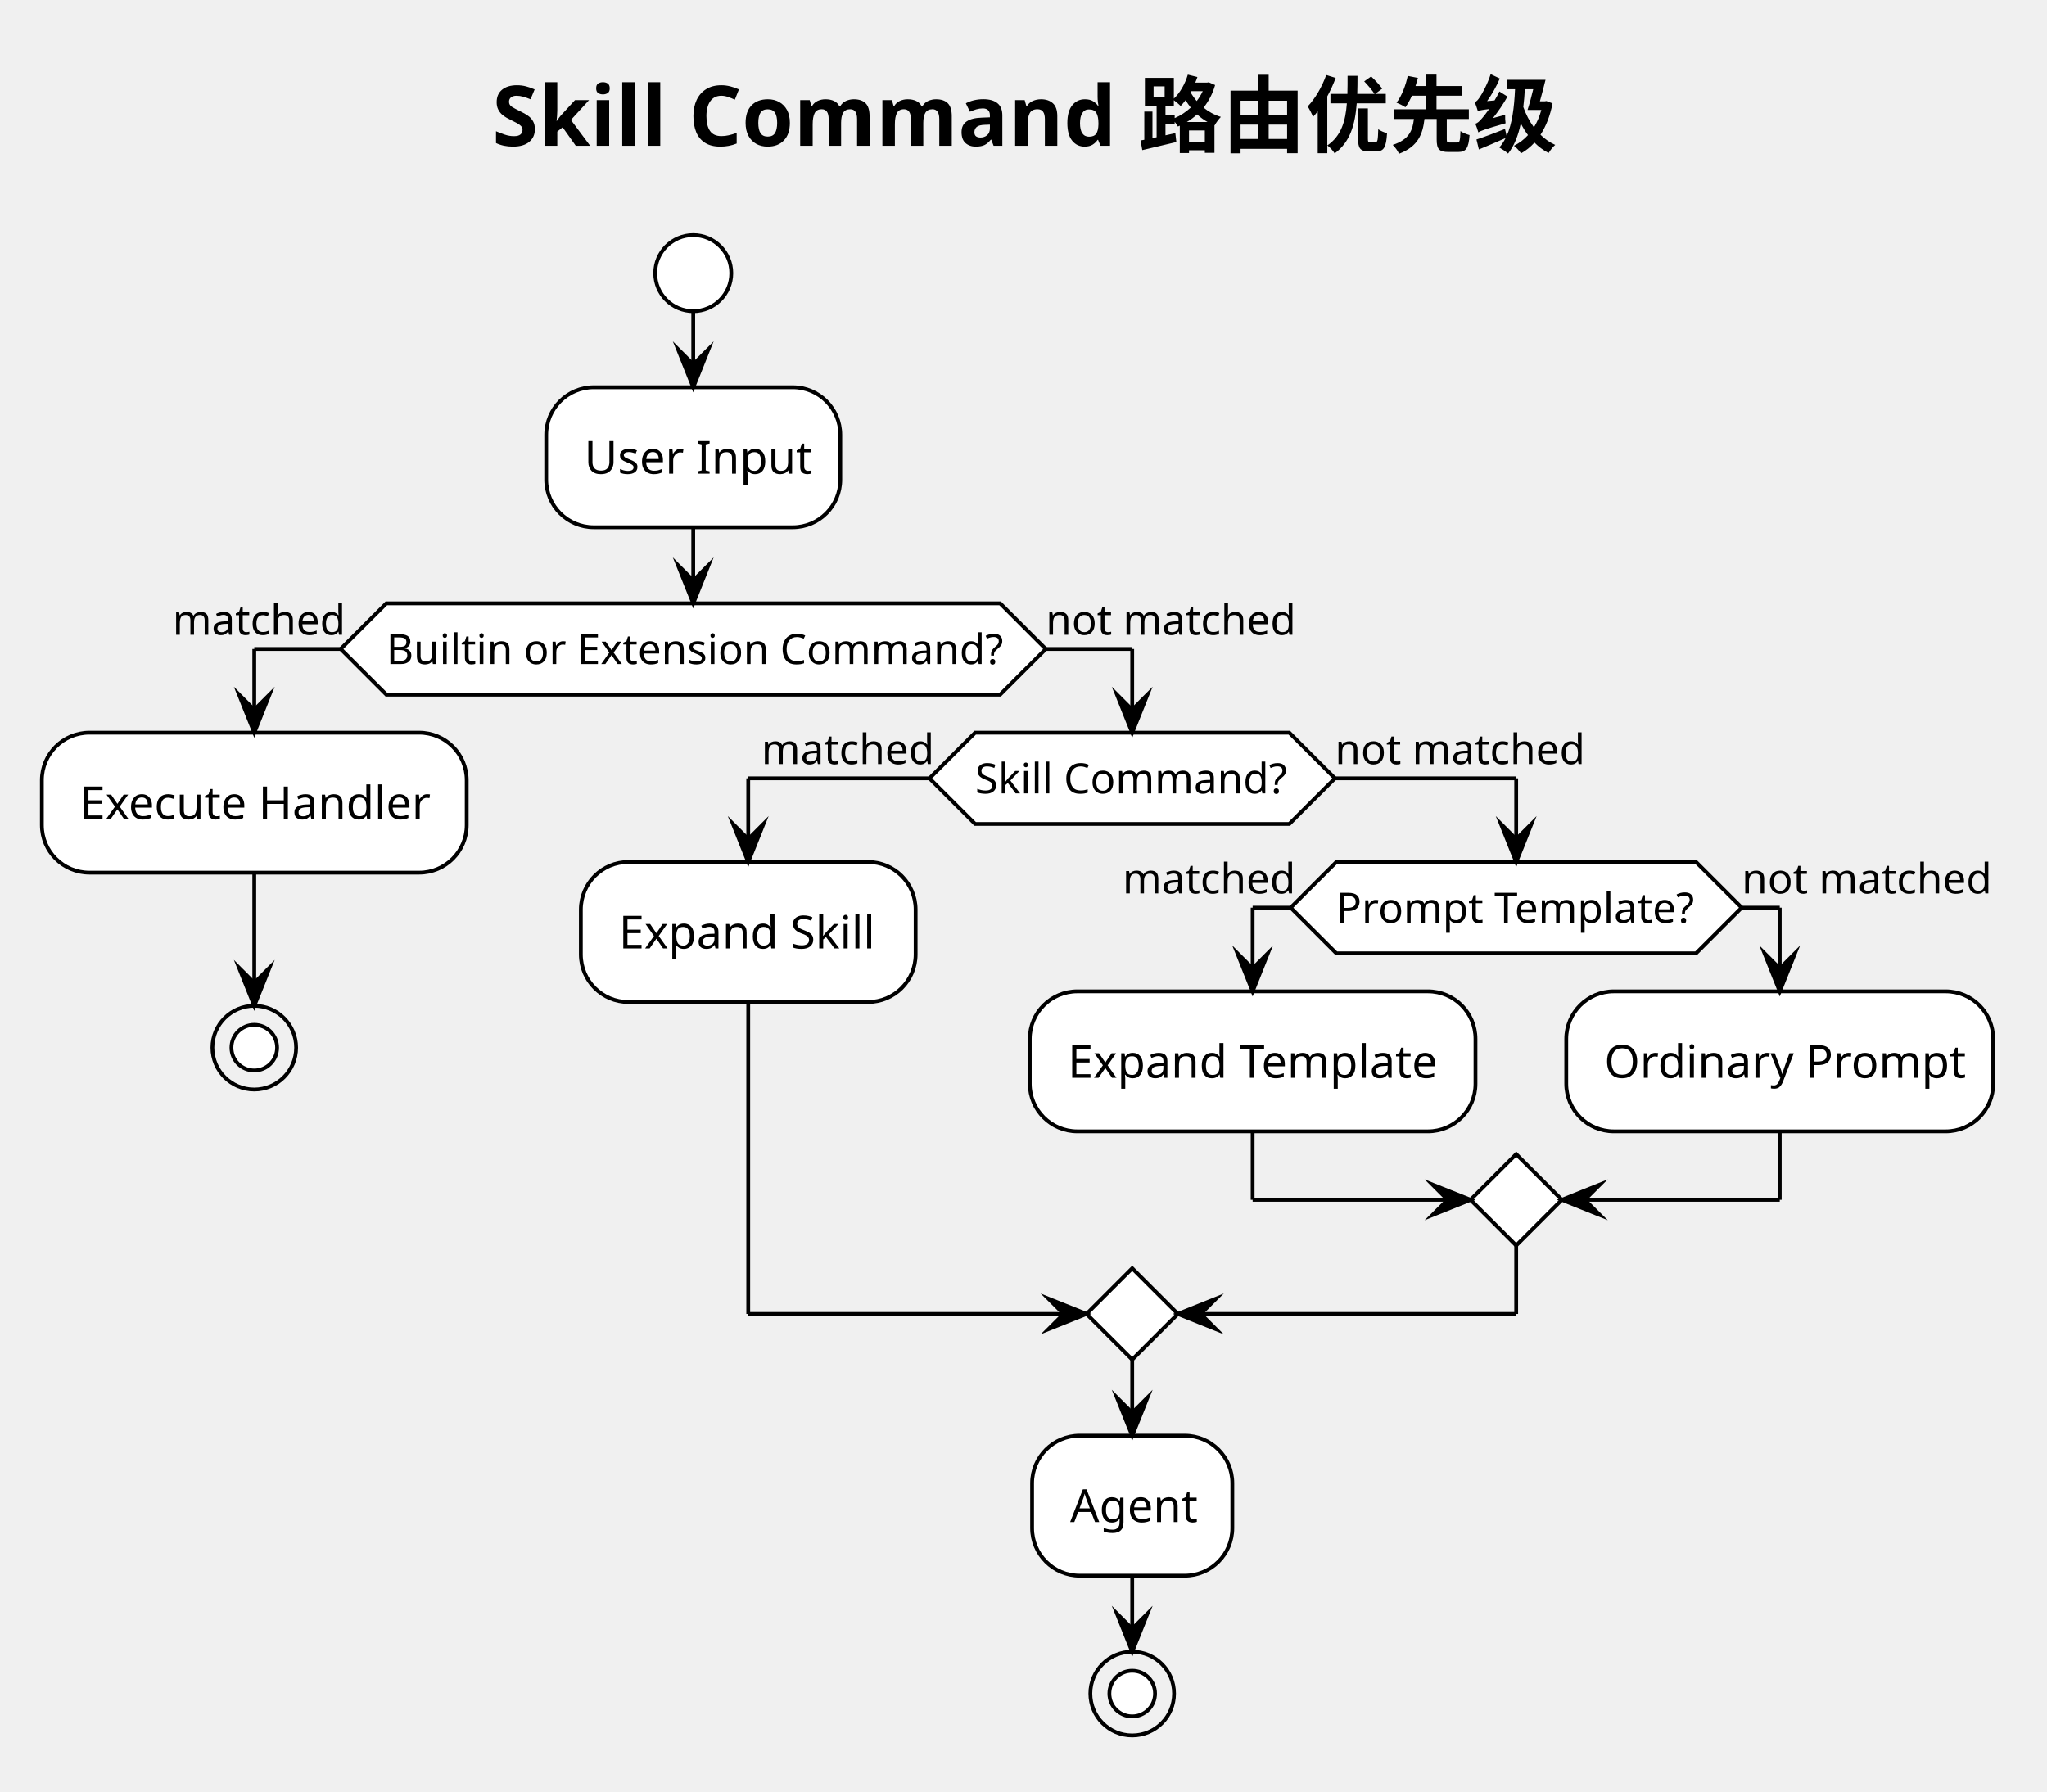
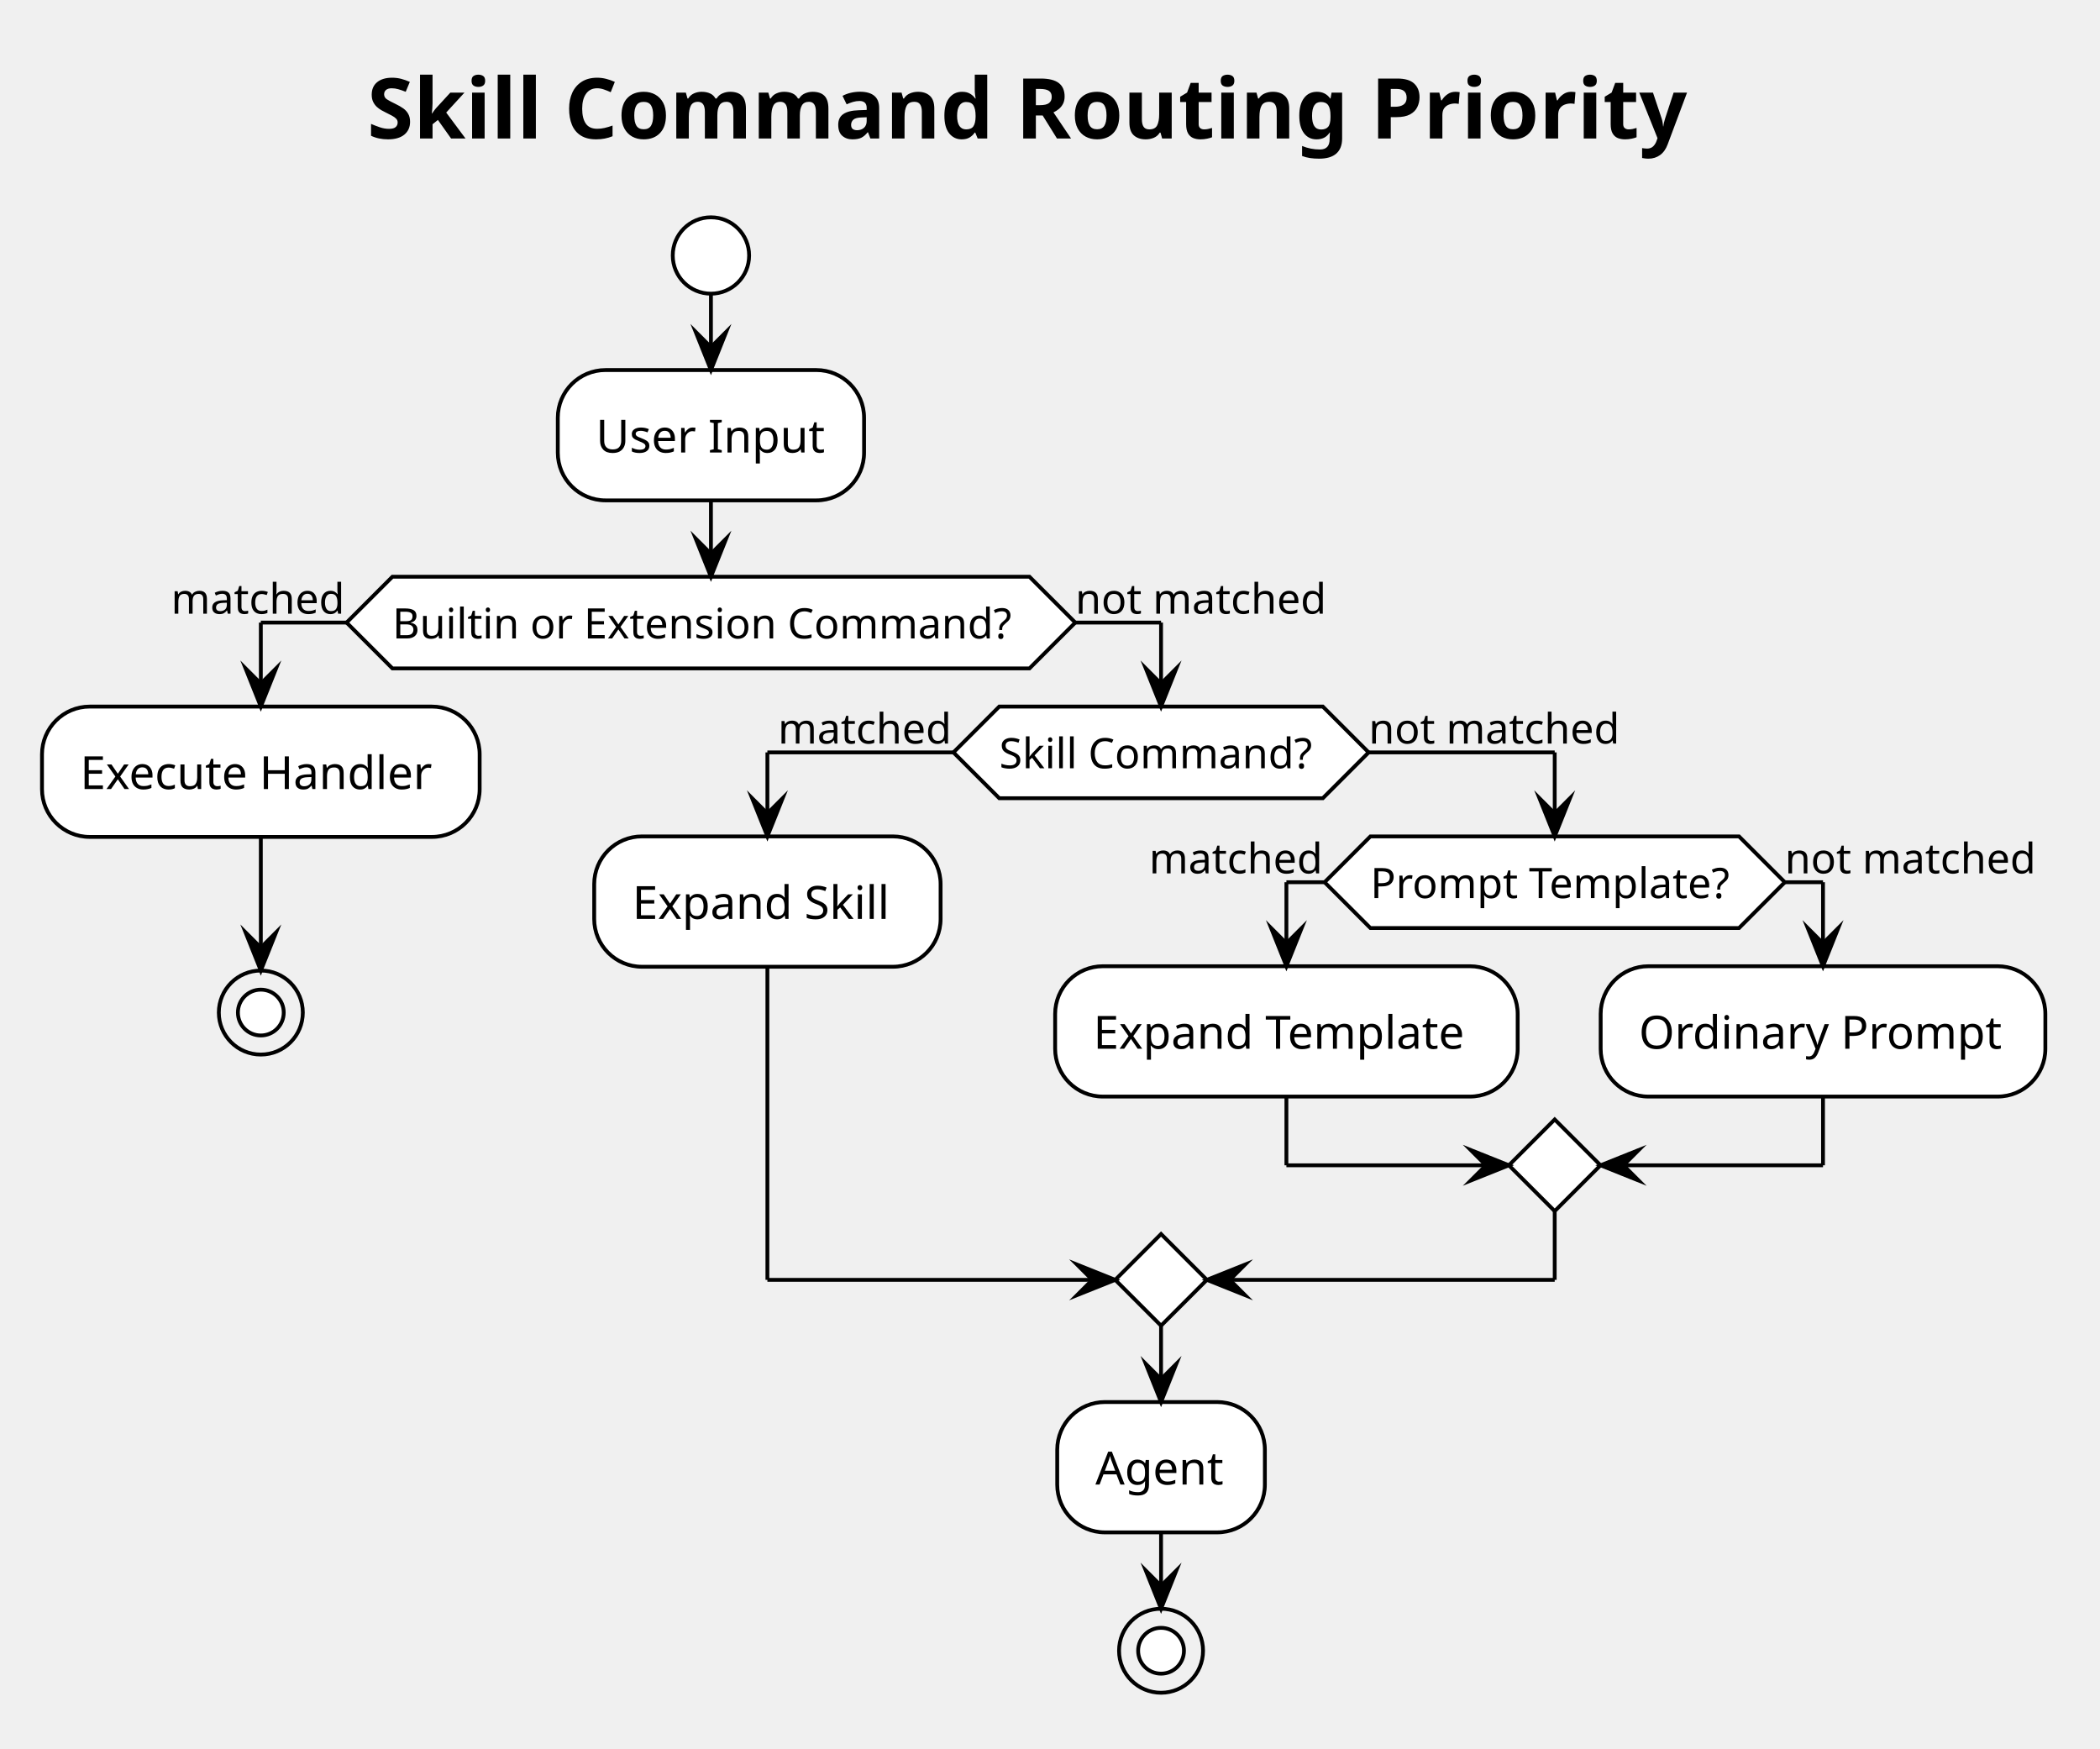
- <svg xmlns="http://www.w3.org/2000/svg" contentStyleType="text/css" data-diagram-type="ACTIVITY" height="471px" preserveAspectRatio="none" style="width:538px;height:471px;" version="1.1" viewBox="0 0 538 471" width="538px" zoomAndPan="magnify">
+ <svg xmlns="http://www.w3.org/2000/svg" contentStyleType="text/css" data-diagram-type="ACTIVITY" height="458px" preserveAspectRatio="none" style="width:550px;height:458px;" version="1.1" viewBox="0 0 550 458" width="550px" zoomAndPan="magnify">
  <defs />
  <g>
    <g class="title" data-source-line="181">
-       <text fill="#000000" font-family="'PingFang SC'" font-size="22" font-weight="700" lengthAdjust="spacing" textLength="278.176" x="129.347" y="38.32">Skill Command 路由优先级</text>
+       <text fill="#000000" font-family="'sans-serif'" font-size="22" font-weight="700" lengthAdjust="spacing" textLength="356.361" x="96.163" y="36.27">Skill Command Routing Priority</text>
    </g>
-     <ellipse cx="182.201" cy="71.8" fill="#FFFFFF" rx="10" ry="10" style="stroke:#000000;stroke-width:1;" />
-     <rect fill="#FFFFFF" height="36.8" rx="12.5" ry="12.5" style="stroke:#000000;stroke-width:1;" width="77.287" x="143.558" y="101.8" />
-     <text fill="#000000" font-family="'PingFang SC'" font-size="12" lengthAdjust="spacing" textLength="57.287" x="153.558" y="124.52">User Input</text>
-     <polygon fill="#FFFFFF" points="101.546,158.6,262.856,158.6,274.856,170.6,262.856,182.6,101.546,182.6,89.546,170.6,101.546,158.6" style="stroke:#000000;stroke-width:1;stroke-linejoin:miter;stroke-miterlimit:10;" />
-     <text fill="#000000" font-family="'PingFang SC'" font-size="11" lengthAdjust="spacing" textLength="161.311" x="101.546" y="174.56">Builtin or Extension Command?</text>
-     <text fill="#000000" font-family="'PingFang SC'" font-size="11" lengthAdjust="spacing" textLength="44.19" x="45.355" y="166.86">matched</text>
-     <text fill="#000000" font-family="'PingFang SC'" font-size="11" lengthAdjust="spacing" textLength="64.376" x="274.856" y="166.86">not matched</text>
-     <rect fill="#FFFFFF" height="36.8" rx="12.5" ry="12.5" style="stroke:#000000;stroke-width:1;" width="111.66" x="11" y="192.6" />
-     <text fill="#000000" font-family="'PingFang SC'" font-size="12" lengthAdjust="spacing" textLength="91.66" x="21" y="215.32">Execute Handler</text>
-     <ellipse cx="66.83" cy="275.4" fill="none" rx="11" ry="11" style="stroke:#000000;stroke-width:1;" />
-     <ellipse cx="66.83" cy="275.4" fill="#FFFFFF" rx="6" ry="6" style="stroke:#000000;stroke-width:1;" />
-     <polygon fill="#FFFFFF" points="256.29,192.6,338.855,192.6,350.855,204.6,338.855,216.6,256.29,216.6,244.29,204.6,256.29,192.6" style="stroke:#000000;stroke-width:1;stroke-linejoin:miter;stroke-miterlimit:10;" />
-     <text fill="#000000" font-family="'PingFang SC'" font-size="11" lengthAdjust="spacing" textLength="82.565" x="256.29" y="208.56">Skill Command?</text>
-     <text fill="#000000" font-family="'PingFang SC'" font-size="11" lengthAdjust="spacing" textLength="44.19" x="200.099" y="200.86">matched</text>
-     <text fill="#000000" font-family="'PingFang SC'" font-size="11" lengthAdjust="spacing" textLength="64.376" x="350.855" y="200.86">not matched</text>
-     <rect fill="#FFFFFF" height="36.8" rx="12.5" ry="12.5" style="stroke:#000000;stroke-width:1;" width="87.989" x="152.66" y="226.6" />
-     <text fill="#000000" font-family="'PingFang SC'" font-size="12" lengthAdjust="spacing" textLength="67.989" x="162.66" y="249.32">Expand Skill</text>
-     <polygon fill="#FFFFFF" points="351.221,226.6,445.76,226.6,457.76,238.6,445.76,250.6,351.221,250.6,339.221,238.6,351.221,226.6" style="stroke:#000000;stroke-width:1;stroke-linejoin:miter;stroke-miterlimit:10;" />
-     <text fill="#000000" font-family="'PingFang SC'" font-size="11" lengthAdjust="spacing" textLength="94.54" x="351.221" y="242.56">Prompt Template?</text>
-     <text fill="#000000" font-family="'PingFang SC'" font-size="11" lengthAdjust="spacing" textLength="44.19" x="295.03" y="234.86">matched</text>
-     <text fill="#000000" font-family="'PingFang SC'" font-size="11" lengthAdjust="spacing" textLength="64.376" x="457.76" y="234.86">not matched</text>
-     <rect fill="#FFFFFF" height="36.8" rx="12.5" ry="12.5" style="stroke:#000000;stroke-width:1;" width="117.145" x="270.648" y="260.6" />
-     <text fill="#000000" font-family="'PingFang SC'" font-size="12" lengthAdjust="spacing" textLength="97.145" x="280.648" y="283.32">Expand Template</text>
-     <rect fill="#FFFFFF" height="36.8" rx="12.5" ry="12.5" style="stroke:#000000;stroke-width:1;" width="112.221" x="411.649" y="260.6" />
-     <text fill="#000000" font-family="'PingFang SC'" font-size="12" lengthAdjust="spacing" textLength="92.221" x="421.649" y="283.32">Ordinary Prompt</text>
-     <polygon fill="#FFFFFF" points="398.49,303.4,410.49,315.4,398.49,327.4,386.49,315.4,398.49,303.4" style="stroke:#000000;stroke-width:1;stroke-linejoin:miter;stroke-miterlimit:10;" />
-     <polygon fill="#FFFFFF" points="297.572,333.4,309.572,345.4,297.572,357.4,285.572,345.4,297.572,333.4" style="stroke:#000000;stroke-width:1;stroke-linejoin:miter;stroke-miterlimit:10;" />
-     <rect fill="#FFFFFF" height="36.8" rx="12.5" ry="12.5" style="stroke:#000000;stroke-width:1;" width="52.628" x="271.258" y="377.4" />
-     <text fill="#000000" font-family="'PingFang SC'" font-size="12" lengthAdjust="spacing" textLength="32.628" x="281.258" y="400.12">Agent</text>
-     <ellipse cx="297.572" cy="445.2" fill="none" rx="11" ry="11" style="stroke:#000000;stroke-width:1;" />
-     <ellipse cx="297.572" cy="445.2" fill="#FFFFFF" rx="6" ry="6" style="stroke:#000000;stroke-width:1;" />
-     <line style="stroke:#000000;stroke-width:1;" x1="182.201" x2="182.201" y1="81.8" y2="101.8" />
-     <polygon fill="#000000" points="178.201,91.8,182.201,101.8,186.201,91.8,182.201,95.8" style="stroke:#000000;stroke-width:1;stroke-linejoin:miter;stroke-miterlimit:10;" />
-     <line style="stroke:#000000;stroke-width:1;" x1="66.83" x2="66.83" y1="229.4" y2="264.4" />
-     <polygon fill="#000000" points="62.83,254.4,66.83,264.4,70.83,254.4,66.83,258.4" style="stroke:#000000;stroke-width:1;stroke-linejoin:miter;stroke-miterlimit:10;" />
-     <line style="stroke:#000000;stroke-width:1;" x1="339.221" x2="329.221" y1="238.6" y2="238.6" />
-     <line style="stroke:#000000;stroke-width:1;" x1="329.221" x2="329.221" y1="238.6" y2="260.6" />
-     <polygon fill="#000000" points="325.221,250.6,329.221,260.6,333.221,250.6,329.221,254.6" style="stroke:#000000;stroke-width:1;stroke-linejoin:miter;stroke-miterlimit:10;" />
-     <line style="stroke:#000000;stroke-width:1;" x1="457.76" x2="467.76" y1="238.6" y2="238.6" />
-     <line style="stroke:#000000;stroke-width:1;" x1="467.76" x2="467.76" y1="238.6" y2="260.6" />
-     <polygon fill="#000000" points="463.76,250.6,467.76,260.6,471.76,250.6,467.76,254.6" style="stroke:#000000;stroke-width:1;stroke-linejoin:miter;stroke-miterlimit:10;" />
-     <line style="stroke:#000000;stroke-width:1;" x1="329.221" x2="329.221" y1="297.4" y2="315.4" />
-     <line style="stroke:#000000;stroke-width:1;" x1="329.221" x2="386.49" y1="315.4" y2="315.4" />
-     <polygon fill="#000000" points="376.49,311.4,386.49,315.4,376.49,319.4,380.49,315.4" style="stroke:#000000;stroke-width:1;stroke-linejoin:miter;stroke-miterlimit:10;" />
-     <line style="stroke:#000000;stroke-width:1;" x1="467.76" x2="467.76" y1="297.4" y2="315.4" />
-     <line style="stroke:#000000;stroke-width:1;" x1="467.76" x2="410.49" y1="315.4" y2="315.4" />
-     <polygon fill="#000000" points="420.49,311.4,410.49,315.4,420.49,319.4,416.49,315.4" style="stroke:#000000;stroke-width:1;stroke-linejoin:miter;stroke-miterlimit:10;" />
-     <line style="stroke:#000000;stroke-width:1;" x1="244.29" x2="196.654" y1="204.6" y2="204.6" />
-     <line style="stroke:#000000;stroke-width:1;" x1="196.654" x2="196.654" y1="204.6" y2="226.6" />
-     <polygon fill="#000000" points="192.654,216.6,196.654,226.6,200.654,216.6,196.654,220.6" style="stroke:#000000;stroke-width:1;stroke-linejoin:miter;stroke-miterlimit:10;" />
-     <line style="stroke:#000000;stroke-width:1;" x1="350.855" x2="398.49" y1="204.6" y2="204.6" />
-     <line style="stroke:#000000;stroke-width:1;" x1="398.49" x2="398.49" y1="204.6" y2="226.6" />
-     <polygon fill="#000000" points="394.49,216.6,398.49,226.6,402.49,216.6,398.49,220.6" style="stroke:#000000;stroke-width:1;stroke-linejoin:miter;stroke-miterlimit:10;" />
-     <line style="stroke:#000000;stroke-width:1;" x1="196.654" x2="196.654" y1="263.4" y2="345.4" />
-     <line style="stroke:#000000;stroke-width:1;" x1="196.654" x2="285.572" y1="345.4" y2="345.4" />
-     <polygon fill="#000000" points="275.572,341.4,285.572,345.4,275.572,349.4,279.572,345.4" style="stroke:#000000;stroke-width:1;stroke-linejoin:miter;stroke-miterlimit:10;" />
-     <line style="stroke:#000000;stroke-width:1;" x1="398.49" x2="398.49" y1="327.4" y2="345.4" />
-     <line style="stroke:#000000;stroke-width:1;" x1="398.49" x2="309.572" y1="345.4" y2="345.4" />
-     <polygon fill="#000000" points="319.572,341.4,309.572,345.4,319.572,349.4,315.572,345.4" style="stroke:#000000;stroke-width:1;stroke-linejoin:miter;stroke-miterlimit:10;" />
-     <line style="stroke:#000000;stroke-width:1;" x1="297.572" x2="297.572" y1="357.4" y2="377.4" />
-     <polygon fill="#000000" points="293.572,367.4,297.572,377.4,301.572,367.4,297.572,371.4" style="stroke:#000000;stroke-width:1;stroke-linejoin:miter;stroke-miterlimit:10;" />
-     <line style="stroke:#000000;stroke-width:1;" x1="297.572" x2="297.572" y1="414.2" y2="434.2" />
-     <polygon fill="#000000" points="293.572,424.2,297.572,434.2,301.572,424.2,297.572,428.2" style="stroke:#000000;stroke-width:1;stroke-linejoin:miter;stroke-miterlimit:10;" />
-     <line style="stroke:#000000;stroke-width:1;" x1="89.546" x2="66.83" y1="170.6" y2="170.6" />
-     <line style="stroke:#000000;stroke-width:1;" x1="66.83" x2="66.83" y1="170.6" y2="192.6" />
-     <polygon fill="#000000" points="62.83,182.6,66.83,192.6,70.83,182.6,66.83,186.6" style="stroke:#000000;stroke-width:1;stroke-linejoin:miter;stroke-miterlimit:10;" />
-     <line style="stroke:#000000;stroke-width:1;" x1="274.856" x2="297.572" y1="170.6" y2="170.6" />
-     <line style="stroke:#000000;stroke-width:1;" x1="297.572" x2="297.572" y1="170.6" y2="192.6" />
-     <polygon fill="#000000" points="293.572,182.6,297.572,192.6,301.572,182.6,297.572,186.6" style="stroke:#000000;stroke-width:1;stroke-linejoin:miter;stroke-miterlimit:10;" />
-     <line style="stroke:#000000;stroke-width:1;" x1="182.201" x2="182.201" y1="138.6" y2="158.6" />
-     <polygon fill="#000000" points="178.201,148.6,182.201,158.6,186.201,148.6,182.201,152.6" style="stroke:#000000;stroke-width:1;stroke-linejoin:miter;stroke-miterlimit:10;" />
+     <ellipse cx="186.198" cy="66.91" fill="#FFFFFF" rx="10" ry="10" style="stroke:#000000;stroke-width:1;" />
+     <rect fill="#FFFFFF" height="34.133" rx="12.5" ry="12.5" style="stroke:#000000;stroke-width:1;" width="80.217" x="146.09" y="96.91" />
+     <text fill="#000000" font-family="'sans-serif'" font-size="12" lengthAdjust="spacing" textLength="60.217" x="156.09" y="118.512">User Input</text>
+     <polygon fill="#FFFFFF" points="102.772,151.043,269.625,151.043,281.625,163.043,269.625,175.043,102.772,175.043,90.772,163.043,102.772,151.043" style="stroke:#000000;stroke-width:1;stroke-linejoin:miter;stroke-miterlimit:10;" />
+     <text fill="#000000" font-family="'sans-serif'" font-size="11" lengthAdjust="spacing" textLength="166.853" x="102.772" y="167.2">Builtin or Extension Command?</text>
+     <text fill="#000000" font-family="'sans-serif'" font-size="11" lengthAdjust="spacing" textLength="45.971" x="44.8" y="160.723">matched</text>
+     <text fill="#000000" font-family="'sans-serif'" font-size="11" lengthAdjust="spacing" textLength="67.149" x="281.625" y="160.723">not matched</text>
+     <rect fill="#FFFFFF" height="34.133" rx="12.5" ry="12.5" style="stroke:#000000;stroke-width:1;" width="114.623" x="11" y="185.043" />
+     <text fill="#000000" font-family="'sans-serif'" font-size="12" lengthAdjust="spacing" textLength="94.623" x="21" y="206.644">Execute Handler</text>
+     <ellipse cx="68.311" cy="265.176" fill="none" rx="11" ry="11" style="stroke:#000000;stroke-width:1;" />
+     <ellipse cx="68.311" cy="265.176" fill="#FFFFFF" rx="6" ry="6" style="stroke:#000000;stroke-width:1;" />
+     <polygon fill="#FFFFFF" points="261.712,185.043,346.457,185.043,358.457,197.043,346.457,209.043,261.712,209.043,249.712,197.043,261.712,185.043" style="stroke:#000000;stroke-width:1;stroke-linejoin:miter;stroke-miterlimit:10;" />
+     <text fill="#000000" font-family="'sans-serif'" font-size="11" lengthAdjust="spacing" textLength="84.745" x="261.712" y="201.2">Skill Command?</text>
+     <text fill="#000000" font-family="'sans-serif'" font-size="11" lengthAdjust="spacing" textLength="45.971" x="203.741" y="194.723">matched</text>
+     <text fill="#000000" font-family="'sans-serif'" font-size="11" lengthAdjust="spacing" textLength="67.149" x="358.457" y="194.723">not matched</text>
+     <rect fill="#FFFFFF" height="34.133" rx="12.5" ry="12.5" style="stroke:#000000;stroke-width:1;" width="90.723" x="155.623" y="219.043" />
+     <text fill="#000000" font-family="'sans-serif'" font-size="12" lengthAdjust="spacing" textLength="70.723" x="165.623" y="240.644">Expand Skill</text>
+     <polygon fill="#FFFFFF" points="358.915,219.043,455.455,219.043,467.455,231.043,455.455,243.043,358.915,243.043,346.915,231.043,358.915,219.043" style="stroke:#000000;stroke-width:1;stroke-linejoin:miter;stroke-miterlimit:10;" />
+     <text fill="#000000" font-family="'sans-serif'" font-size="11" lengthAdjust="spacing" textLength="96.54" x="358.915" y="235.2">Prompt Template?</text>
+     <text fill="#000000" font-family="'sans-serif'" font-size="11" lengthAdjust="spacing" textLength="45.971" x="300.944" y="228.723">matched</text>
+     <text fill="#000000" font-family="'sans-serif'" font-size="11" lengthAdjust="spacing" textLength="67.149" x="467.455" y="228.723">not matched</text>
+     <rect fill="#FFFFFF" height="34.133" rx="12.5" ry="12.5" style="stroke:#000000;stroke-width:1;" width="121.139" x="276.346" y="253.043" />
+     <text fill="#000000" font-family="'sans-serif'" font-size="12" lengthAdjust="spacing" textLength="101.139" x="286.346" y="274.644">Expand Template</text>
+     <rect fill="#FFFFFF" height="34.133" rx="12.5" ry="12.5" style="stroke:#000000;stroke-width:1;" width="116.463" x="419.224" y="253.043" />
+     <text fill="#000000" font-family="'sans-serif'" font-size="12" lengthAdjust="spacing" textLength="96.463" x="429.224" y="274.644">Ordinary Prompt</text>
+     <polygon fill="#FFFFFF" points="407.185,293.176,419.185,305.176,407.185,317.176,395.185,305.176,407.185,293.176" style="stroke:#000000;stroke-width:1;stroke-linejoin:miter;stroke-miterlimit:10;" />
+     <polygon fill="#FFFFFF" points="304.085,323.176,316.085,335.176,304.085,347.176,292.085,335.176,304.085,323.176" style="stroke:#000000;stroke-width:1;stroke-linejoin:miter;stroke-miterlimit:10;" />
+     <rect fill="#FFFFFF" height="34.133" rx="12.5" ry="12.5" style="stroke:#000000;stroke-width:1;" width="54.383" x="276.893" y="367.176" />
+     <text fill="#000000" font-family="'sans-serif'" font-size="12" lengthAdjust="spacing" textLength="34.383" x="286.893" y="388.777">Agent</text>
+     <ellipse cx="304.085" cy="432.309" fill="none" rx="11" ry="11" style="stroke:#000000;stroke-width:1;" />
+     <ellipse cx="304.085" cy="432.309" fill="#FFFFFF" rx="6" ry="6" style="stroke:#000000;stroke-width:1;" />
+     <line style="stroke:#000000;stroke-width:1;" x1="186.198" x2="186.198" y1="76.91" y2="96.91" />
+     <polygon fill="#000000" points="182.198,86.91,186.198,96.91,190.198,86.91,186.198,90.91" style="stroke:#000000;stroke-width:1;stroke-linejoin:miter;stroke-miterlimit:10;" />
+     <line style="stroke:#000000;stroke-width:1;" x1="68.311" x2="68.311" y1="219.176" y2="254.176" />
+     <polygon fill="#000000" points="64.311,244.176,68.311,254.176,72.311,244.176,68.311,248.176" style="stroke:#000000;stroke-width:1;stroke-linejoin:miter;stroke-miterlimit:10;" />
+     <line style="stroke:#000000;stroke-width:1;" x1="346.915" x2="336.915" y1="231.043" y2="231.043" />
+     <line style="stroke:#000000;stroke-width:1;" x1="336.915" x2="336.915" y1="231.043" y2="253.043" />
+     <polygon fill="#000000" points="332.915,243.043,336.915,253.043,340.915,243.043,336.915,247.043" style="stroke:#000000;stroke-width:1;stroke-linejoin:miter;stroke-miterlimit:10;" />
+     <line style="stroke:#000000;stroke-width:1;" x1="467.455" x2="477.455" y1="231.043" y2="231.043" />
+     <line style="stroke:#000000;stroke-width:1;" x1="477.455" x2="477.455" y1="231.043" y2="253.043" />
+     <polygon fill="#000000" points="473.455,243.043,477.455,253.043,481.455,243.043,477.455,247.043" style="stroke:#000000;stroke-width:1;stroke-linejoin:miter;stroke-miterlimit:10;" />
+     <line style="stroke:#000000;stroke-width:1;" x1="336.915" x2="336.915" y1="287.176" y2="305.176" />
+     <line style="stroke:#000000;stroke-width:1;" x1="336.915" x2="395.185" y1="305.176" y2="305.176" />
+     <polygon fill="#000000" points="385.185,301.176,395.185,305.176,385.185,309.176,389.185,305.176" style="stroke:#000000;stroke-width:1;stroke-linejoin:miter;stroke-miterlimit:10;" />
+     <line style="stroke:#000000;stroke-width:1;" x1="477.455" x2="477.455" y1="287.176" y2="305.176" />
+     <line style="stroke:#000000;stroke-width:1;" x1="477.455" x2="419.185" y1="305.176" y2="305.176" />
+     <polygon fill="#000000" points="429.185,301.176,419.185,305.176,429.185,309.176,425.185,305.176" style="stroke:#000000;stroke-width:1;stroke-linejoin:miter;stroke-miterlimit:10;" />
+     <line style="stroke:#000000;stroke-width:1;" x1="249.712" x2="200.984" y1="197.043" y2="197.043" />
+     <line style="stroke:#000000;stroke-width:1;" x1="200.984" x2="200.984" y1="197.043" y2="219.043" />
+     <polygon fill="#000000" points="196.984,209.043,200.984,219.043,204.984,209.043,200.984,213.043" style="stroke:#000000;stroke-width:1;stroke-linejoin:miter;stroke-miterlimit:10;" />
+     <line style="stroke:#000000;stroke-width:1;" x1="358.457" x2="407.185" y1="197.043" y2="197.043" />
+     <line style="stroke:#000000;stroke-width:1;" x1="407.185" x2="407.185" y1="197.043" y2="219.043" />
+     <polygon fill="#000000" points="403.185,209.043,407.185,219.043,411.185,209.043,407.185,213.043" style="stroke:#000000;stroke-width:1;stroke-linejoin:miter;stroke-miterlimit:10;" />
+     <line style="stroke:#000000;stroke-width:1;" x1="200.984" x2="200.984" y1="253.176" y2="335.176" />
+     <line style="stroke:#000000;stroke-width:1;" x1="200.984" x2="292.085" y1="335.176" y2="335.176" />
+     <polygon fill="#000000" points="282.085,331.176,292.085,335.176,282.085,339.176,286.085,335.176" style="stroke:#000000;stroke-width:1;stroke-linejoin:miter;stroke-miterlimit:10;" />
+     <line style="stroke:#000000;stroke-width:1;" x1="407.185" x2="407.185" y1="317.176" y2="335.176" />
+     <line style="stroke:#000000;stroke-width:1;" x1="407.185" x2="316.085" y1="335.176" y2="335.176" />
+     <polygon fill="#000000" points="326.085,331.176,316.085,335.176,326.085,339.176,322.085,335.176" style="stroke:#000000;stroke-width:1;stroke-linejoin:miter;stroke-miterlimit:10;" />
+     <line style="stroke:#000000;stroke-width:1;" x1="304.085" x2="304.085" y1="347.176" y2="367.176" />
+     <polygon fill="#000000" points="300.085,357.176,304.085,367.176,308.085,357.176,304.085,361.176" style="stroke:#000000;stroke-width:1;stroke-linejoin:miter;stroke-miterlimit:10;" />
+     <line style="stroke:#000000;stroke-width:1;" x1="304.085" x2="304.085" y1="401.309" y2="421.309" />
+     <polygon fill="#000000" points="300.085,411.309,304.085,421.309,308.085,411.309,304.085,415.309" style="stroke:#000000;stroke-width:1;stroke-linejoin:miter;stroke-miterlimit:10;" />
+     <line style="stroke:#000000;stroke-width:1;" x1="90.772" x2="68.311" y1="163.043" y2="163.043" />
+     <line style="stroke:#000000;stroke-width:1;" x1="68.311" x2="68.311" y1="163.043" y2="185.043" />
+     <polygon fill="#000000" points="64.311,175.043,68.311,185.043,72.311,175.043,68.311,179.043" style="stroke:#000000;stroke-width:1;stroke-linejoin:miter;stroke-miterlimit:10;" />
+     <line style="stroke:#000000;stroke-width:1;" x1="281.625" x2="304.085" y1="163.043" y2="163.043" />
+     <line style="stroke:#000000;stroke-width:1;" x1="304.085" x2="304.085" y1="163.043" y2="185.043" />
+     <polygon fill="#000000" points="300.085,175.043,304.085,185.043,308.085,175.043,304.085,179.043" style="stroke:#000000;stroke-width:1;stroke-linejoin:miter;stroke-miterlimit:10;" />
+     <line style="stroke:#000000;stroke-width:1;" x1="186.198" x2="186.198" y1="131.043" y2="151.043" />
+     <polygon fill="#000000" points="182.198,141.043,186.198,151.043,190.198,141.043,186.198,145.043" style="stroke:#000000;stroke-width:1;stroke-linejoin:miter;stroke-miterlimit:10;" />
  </g>
</svg>
